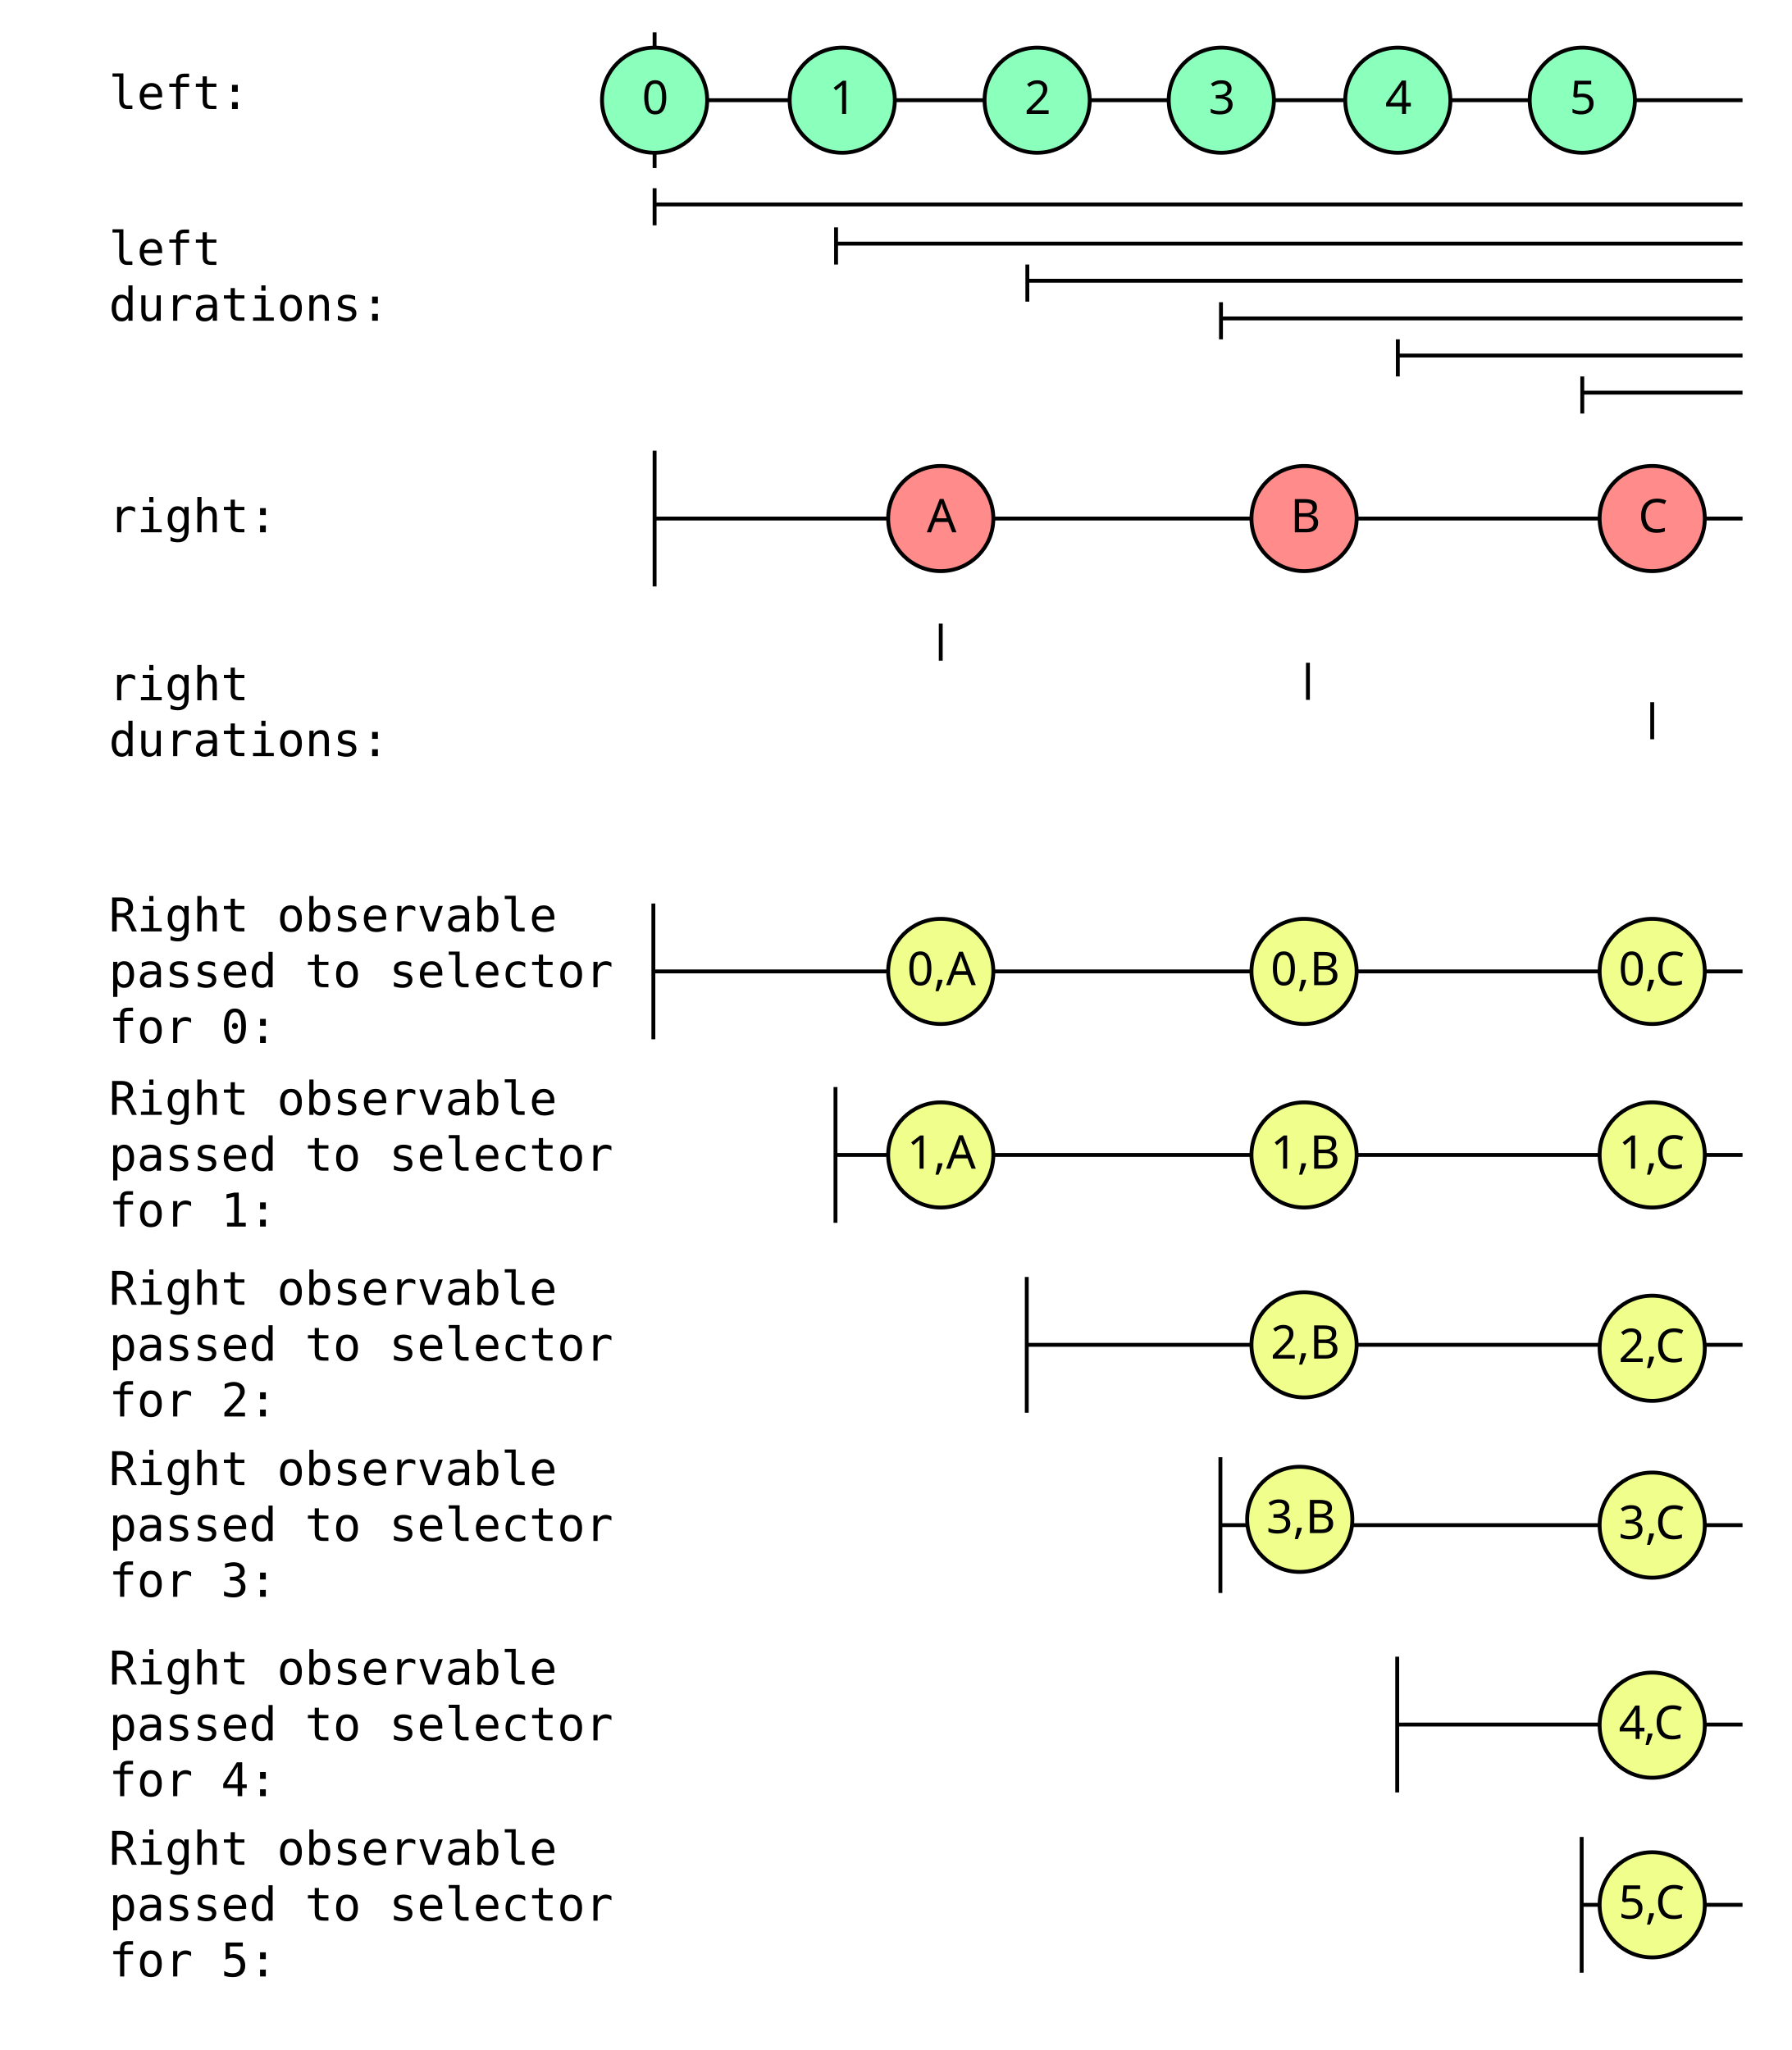
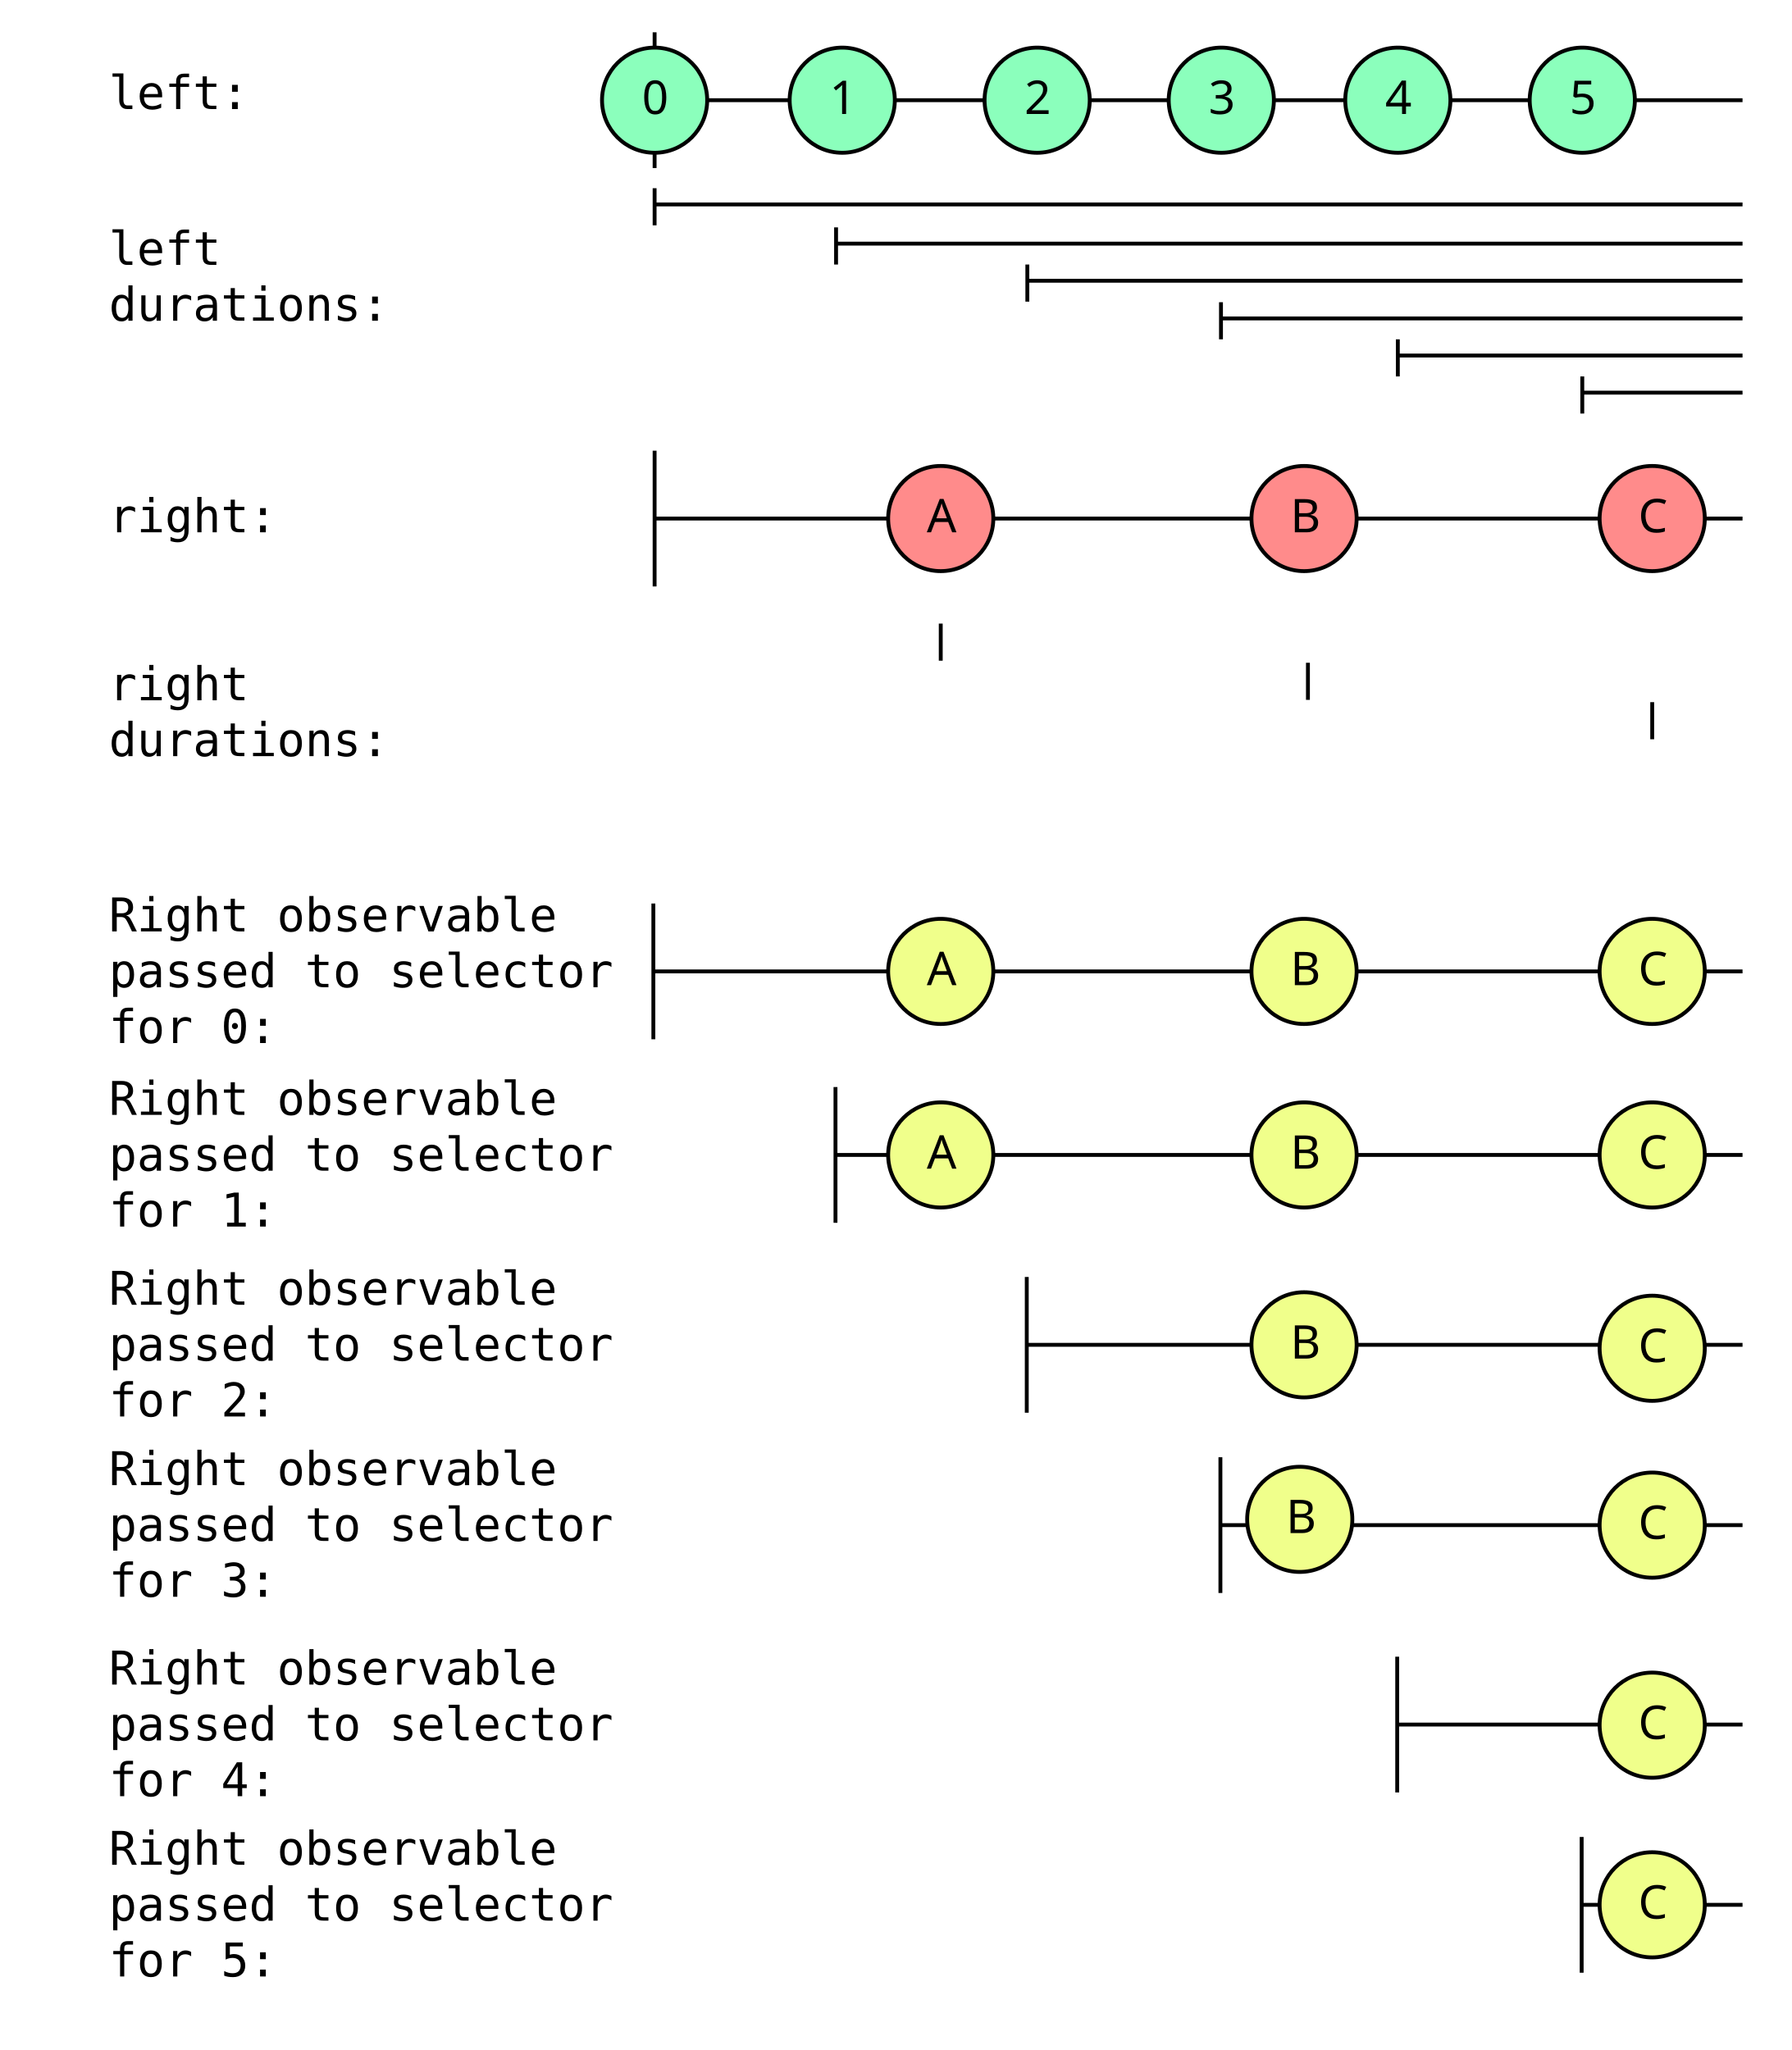
<svg xmlns="http://www.w3.org/2000/svg" id="a" data-name="Layer 1" width="461.98" height="528.68" viewBox="0 0 461.98 528.68">
  <defs>
    <style>
      .p {
        fill: #f0ff8b;
      }

      .p, .q, .r, .s {
        stroke: #000;
        stroke-miterlimit: 10;
      }

      .t {
        font-family: Consolas, Consolas;
      }

      .t, .u {
        font-size: 12px;
      }

      .q {
        fill: none;
      }

      .r {
        fill: #ff8b8b;
      }

      .u {
        font-family: Tahoma, Tahoma;
      }

      .s {
        fill: #8bffbc;
-       }
- 
-       .v {
-         letter-spacing: 0em;
      }
    </style>
  </defs>
  <line class="q" x1="168.47" y1="233.01" x2="168.47" y2="268.02" />
  <line id="b" data-name="source line" class="q" x1="168.79" y1="25.84" x2="449.31" y2="25.84" />
  <line id="c" data-name="source line" class="q" x1="168.79" y1="250.52" x2="449.31" y2="250.52" />
  <text class="t" transform="translate(28.07 28.12)">
    <tspan x="0" y="0">left:</tspan>
  </text>
  <text class="t" transform="translate(28.07 137.28)">
    <tspan x="0" y="0">right:</tspan>
  </text>
  <text class="t" transform="translate(28.07 240.2)">
    <tspan x="0" y="0">Right observable</tspan>
    <tspan x="0" y="14.4">passed to selector</tspan>
    <tspan x="0" y="28.8">for 0:</tspan>
  </text>
  <line class="q" x1="215.43" y1="280.34" x2="215.43" y2="315.35" />
  <line id="d" data-name="source line" class="q" x1="215.74" y1="297.85" x2="449.31" y2="297.85" />
  <text class="t" transform="translate(28.07 287.52)">
    <tspan x="0" y="0">Right observable</tspan>
    <tspan x="0" y="14.4">passed to selector</tspan>
    <tspan x="0" y="28.8">for 1:</tspan>
  </text>
  <line class="q" x1="264.75" y1="329.32" x2="264.75" y2="364.33" />
  <line id="e" data-name="source line" class="q" x1="265.06" y1="346.82" x2="449.31" y2="346.82" />
  <text class="t" transform="translate(28.07 336.5)">
    <tspan x="0" y="0">Right observable</tspan>
    <tspan x="0" y="14.4">passed to selector</tspan>
    <tspan x="0" y="28.8">for 2:</tspan>
  </text>
  <line class="q" x1="314.68" y1="375.81" x2="314.68" y2="410.82" />
  <line id="f" data-name="source line" class="q" x1="314.99" y1="393.32" x2="449.31" y2="393.32" />
  <text class="t" transform="translate(28.07 383)">
    <tspan x="0" y="0">Right observable</tspan>
    <tspan x="0" y="14.4">passed to selector</tspan>
    <tspan x="0" y="28.8">for 3:</tspan>
  </text>
  <line class="q" x1="360.27" y1="427.25" x2="360.27" y2="462.26" />
  <line id="g" data-name="source line" class="q" x1="360.59" y1="444.75" x2="449.31" y2="444.75" />
  <text class="t" transform="translate(28.07 434.43)">
    <tspan x="0" y="0">Right observable</tspan>
    <tspan x="0" y="14.4">passed to selector</tspan>
    <tspan x="0" y="28.8">for 4:</tspan>
  </text>
  <line class="q" x1="407.83" y1="473.74" x2="407.83" y2="508.75" />
  <line id="h" data-name="source line" class="q" x1="408.15" y1="491.24" x2="449.31" y2="491.24" />
  <text class="t" transform="translate(28.07 480.92)">
    <tspan x="0" y="0">Right observable</tspan>
    <tspan x="0" y="14.4">passed to selector</tspan>
    <tspan x="0" y="28.8">for 5:</tspan>
  </text>
  <line class="q" x1="168.79" y1="8.33" x2="168.79" y2="43.34" />
  <g>
    <circle class="s" cx="217.17" cy="25.84" r="13.56" />
    <text class="u" transform="translate(213.9 29.39)">
      <tspan x="0" y="0">1</tspan>
    </text>
  </g>
  <g>
    <circle class="s" cx="168.79" cy="25.84" r="13.56" />
    <text class="u" transform="translate(165.52 29.39)">
      <tspan x="0" y="0">0</tspan>
    </text>
  </g>
  <g>
    <circle class="s" cx="267.43" cy="25.84" r="13.56" />
    <text class="u" transform="translate(264.15 29.39)">
      <tspan x="0" y="0">2</tspan>
    </text>
  </g>
  <g>
    <circle class="s" cx="314.91" cy="25.84" r="13.56" />
    <text class="u" transform="translate(311.64 29.39)">
      <tspan x="0" y="0">3</tspan>
    </text>
  </g>
  <g>
    <circle class="s" cx="360.43" cy="25.84" r="13.56" />
    <text class="u" transform="translate(357.16 29.39)">
      <tspan x="0" y="0">4</tspan>
    </text>
  </g>
  <g>
    <circle class="s" cx="407.99" cy="25.84" r="13.56" />
    <text class="u" transform="translate(404.72 29.39)">
      <tspan x="0" y="0">5</tspan>
    </text>
  </g>
  <line id="i" data-name="source line" class="q" x1="168.79" y1="52.72" x2="449.31" y2="52.72" />
  <text class="t" transform="translate(28.07 68.32)">
    <tspan x="0" y="0">left</tspan>
    <tspan x="0" y="14.4">durations:</tspan>
  </text>
  <line class="q" x1="168.79" y1="48.54" x2="168.79" y2="58.11" />
  <line id="j" data-name="source line" class="q" x1="215.58" y1="62.83" x2="449.31" y2="62.83" />
  <line class="q" x1="215.58" y1="58.64" x2="215.58" y2="68.22" />
  <text class="t" transform="translate(28.07 180.6)">
    <tspan x="0" y="0">right</tspan>
    <tspan x="0" y="14.4">durations:</tspan>
  </text>
  <line class="q" x1="242.57" y1="160.82" x2="242.57" y2="170.39" />
  <line class="q" x1="337.25" y1="170.92" x2="337.25" y2="180.49" />
  <line class="q" x1="426.02" y1="181.08" x2="426.02" y2="190.65" />
  <line id="k" data-name="source line" class="q" x1="264.9" y1="72.4" x2="449.31" y2="72.4" />
  <line class="q" x1="264.9" y1="68.22" x2="264.9" y2="77.79" />
  <line id="l" data-name="source line" class="q" x1="314.83" y1="82.12" x2="449.31" y2="82.12" />
  <line class="q" x1="314.83" y1="77.94" x2="314.83" y2="87.51" />
  <line id="m" data-name="source line" class="q" x1="360.43" y1="91.69" x2="449.31" y2="91.69" />
  <line class="q" x1="360.43" y1="87.51" x2="360.43" y2="97.08" />
  <line id="n" data-name="source line" class="q" x1="407.99" y1="101.26" x2="449.31" y2="101.26" />
  <line class="q" x1="407.99" y1="97.08" x2="407.99" y2="106.65" />
  <g>
    <circle class="p" cx="242.57" cy="250.52" r="13.56" />
-     <text class="u" transform="translate(233.88 254.06)">
-       <tspan x="0" y="0">0,A</tspan>
+     <text class="u" transform="translate(238.97 254.06)">
+       <tspan x="0" y="0">A</tspan>
    </text>
  </g>
  <g>
    <circle class="p" cx="242.57" cy="297.85" r="13.56" />
-     <text class="u" transform="translate(233.88 301.39)">
-       <tspan x="0" y="0">1,A</tspan>
+     <text class="u" transform="translate(238.97 301.39)">
+       <tspan x="0" y="0">A</tspan>
    </text>
  </g>
  <g>
    <circle class="p" cx="336.25" cy="250.52" r="13.56" />
-     <text class="u" transform="translate(327.62 254.06)">
-       <tspan x="0" y="0">0,B</tspan>
+     <text class="u" transform="translate(332.72 254.06)">
+       <tspan x="0" y="0">B</tspan>
    </text>
  </g>
  <g>
    <circle class="p" cx="336.25" cy="297.85" r="13.56" />
-     <text class="u" transform="translate(327.62 301.39)">
-       <tspan x="0" y="0">1,B</tspan>
+     <text class="u" transform="translate(332.72 301.39)">
+       <tspan x="0" y="0">B</tspan>
    </text>
  </g>
  <g>
    <circle class="p" cx="336.25" cy="346.82" r="13.56" />
-     <text class="u" transform="translate(327.62 350.37)">
-       <tspan x="0" y="0">2,B</tspan>
+     <text class="u" transform="translate(332.72 350.37)">
+       <tspan x="0" y="0">B</tspan>
    </text>
  </g>
  <g>
    <circle class="p" cx="335.14" cy="391.83" r="13.56" />
-     <text class="u" transform="translate(326.52 395.37)">
-       <tspan x="0" y="0">3,B</tspan>
+     <text class="u" transform="translate(331.61 395.37)">
+       <tspan x="0" y="0">B</tspan>
    </text>
  </g>
  <g>
    <circle class="p" cx="426.02" cy="250.52" r="13.56" />
-     <text class="u" transform="translate(417.33 254.06)">
-       <tspan x="0" y="0">0,C</tspan>
+     <text class="u" transform="translate(422.42 254.06)">
+       <tspan x="0" y="0">C</tspan>
    </text>
  </g>
  <g>
    <circle class="p" cx="426.02" cy="297.85" r="13.56" />
-     <text class="u" transform="translate(417.33 301.39)">
-       <tspan x="0" y="0">1,C</tspan>
+     <text class="u" transform="translate(422.42 301.39)">
+       <tspan x="0" y="0">C</tspan>
    </text>
  </g>
  <g>
    <circle class="p" cx="426.02" cy="347.71" r="13.56" />
-     <text class="u" transform="translate(417.33 351.26)">
-       <tspan x="0" y="0">2,C</tspan>
+     <text class="u" transform="translate(422.42 351.26)">
+       <tspan x="0" y="0">C</tspan>
    </text>
  </g>
  <g>
    <circle class="p" cx="426.02" cy="393.32" r="13.56" />
-     <text class="u" transform="translate(417.33 396.86)">
-       <tspan x="0" y="0">3,C</tspan>
+     <text class="u" transform="translate(422.42 396.86)">
+       <tspan x="0" y="0">C</tspan>
    </text>
  </g>
  <g>
    <circle class="p" cx="426.02" cy="444.91" r="13.56" />
-     <text class="u" transform="translate(417.39 448.46)">
-       <tspan class="v" x="0" y="0">4</tspan>
-       <tspan x="6.43" y="0">,C</tspan>
+     <text class="u" transform="translate(422.42 448.46)">
+       <tspan x="0" y="0">C</tspan>
    </text>
  </g>
  <g>
    <circle class="p" cx="426.02" cy="491.24" r="13.56" />
-     <text class="u" transform="translate(417.33 494.79)">
-       <tspan x="0" y="0">5,C</tspan>
+     <text class="u" transform="translate(422.42 494.79)">
+       <tspan x="0" y="0">C</tspan>
    </text>
  </g>
  <line id="o" data-name="source line" class="q" x1="168.79" y1="133.73" x2="449.31" y2="133.73" />
  <line class="q" x1="168.79" y1="116.23" x2="168.79" y2="151.24" />
  <g>
    <circle class="r" cx="242.57" cy="133.73" r="13.56" />
    <text class="u" transform="translate(238.97 137.28)">
      <tspan x="0" y="0">A</tspan>
    </text>
  </g>
  <g>
    <circle class="r" cx="336.25" cy="133.73" r="13.56" />
    <text class="u" transform="translate(332.72 137.28)">
      <tspan x="0" y="0">B</tspan>
    </text>
  </g>
  <g>
    <circle class="r" cx="426.02" cy="133.73" r="13.56" />
    <text class="u" transform="translate(422.42 137.28)">
      <tspan x="0" y="0">C</tspan>
    </text>
  </g>
</svg>
